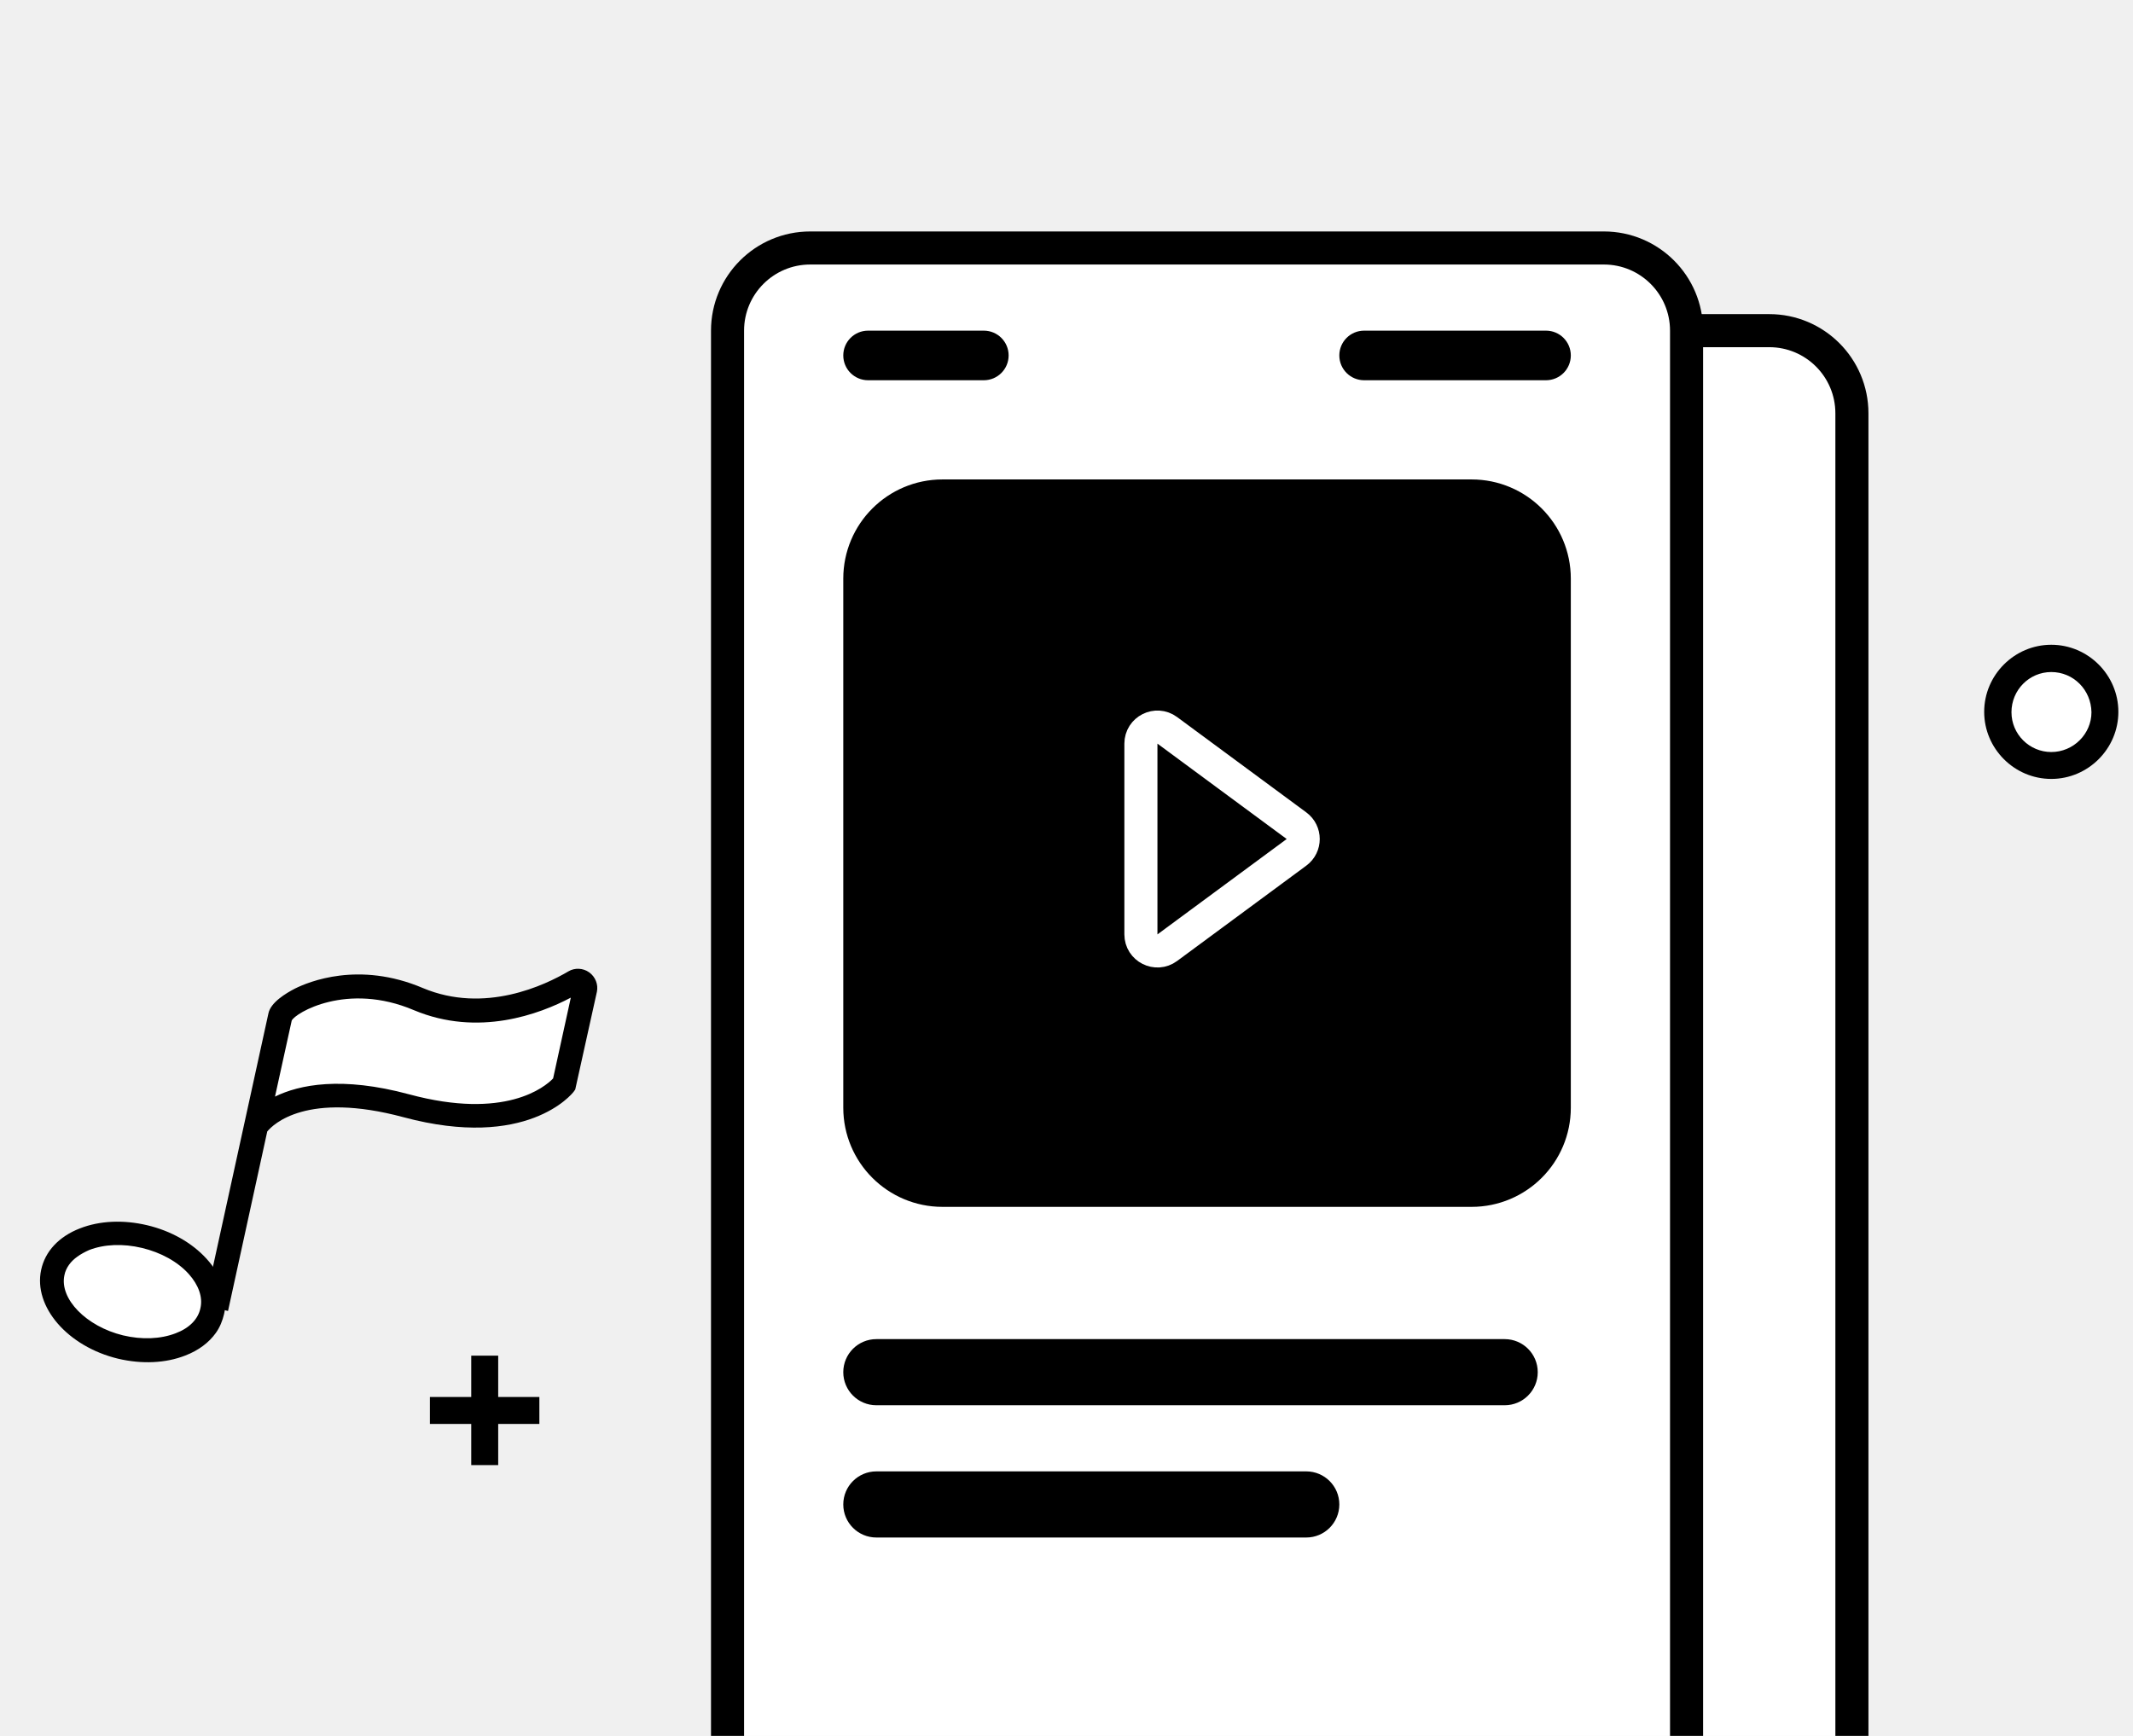
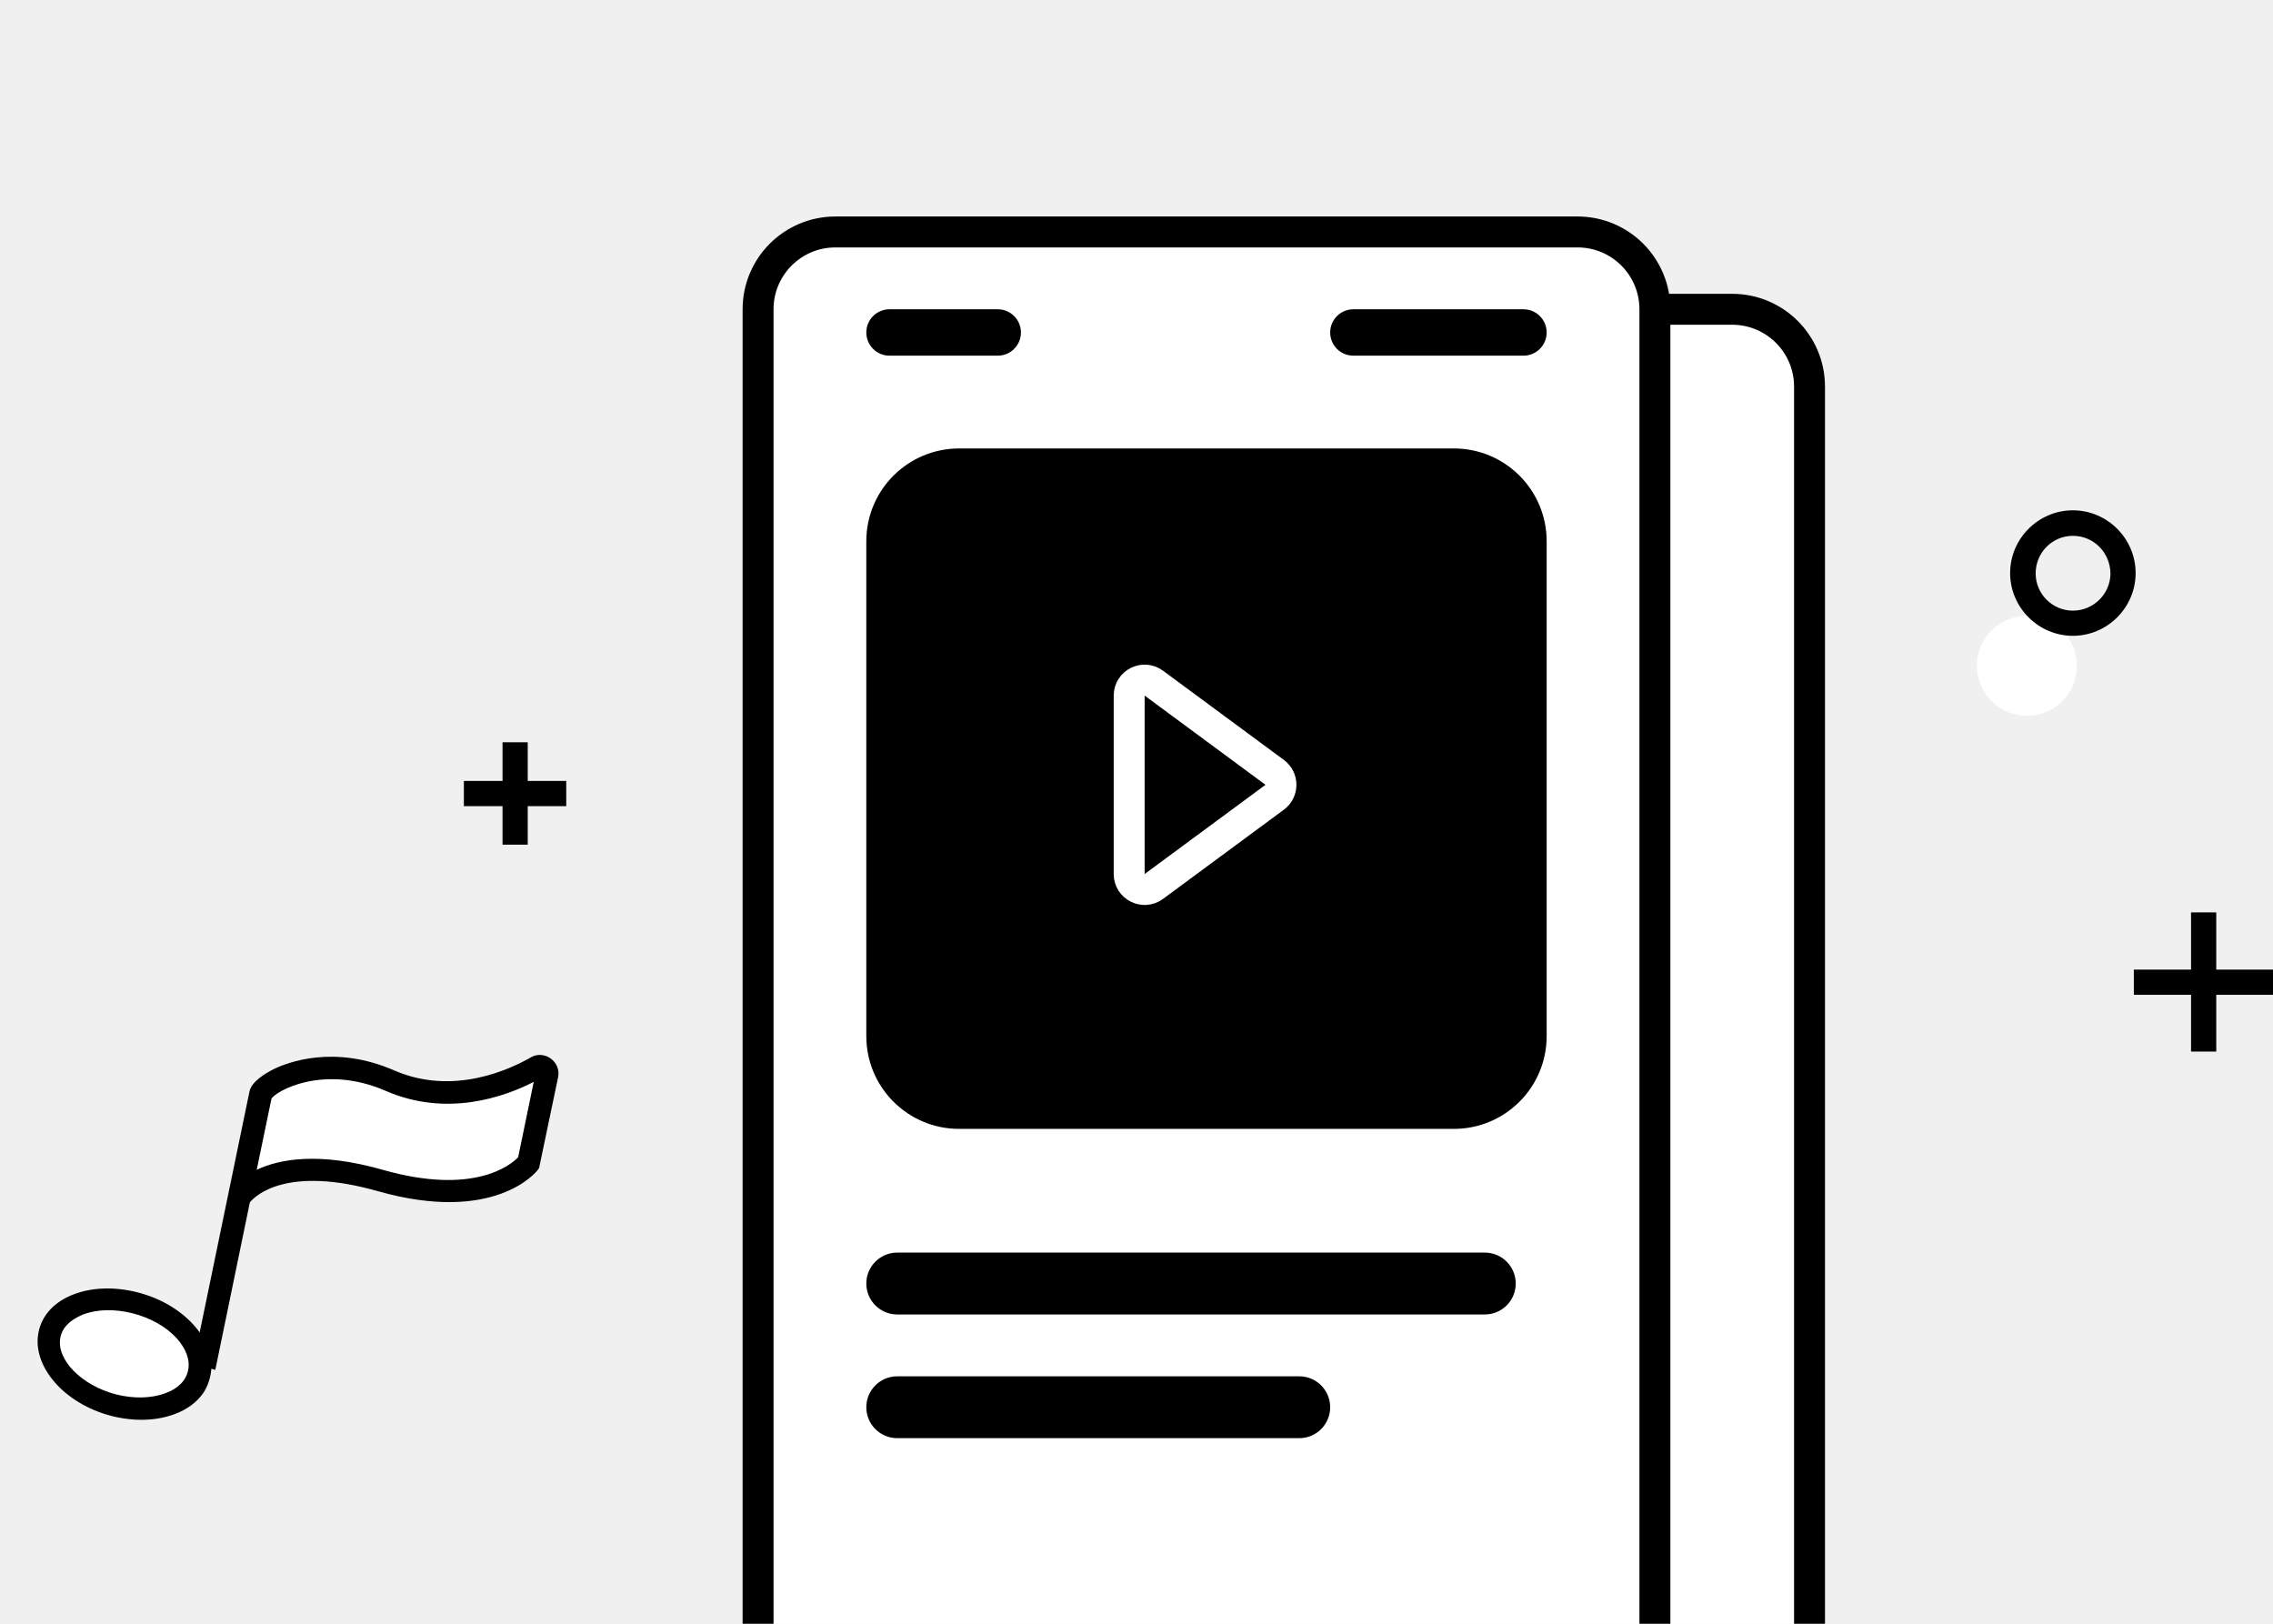
- <svg xmlns="http://www.w3.org/2000/svg" width="129" height="105" viewBox="0 0 129 105" fill="none">
-   <mask id="mask0" mask-type="alpha" maskUnits="userSpaceOnUse" x="26" y="0" width="99" height="105">
-     <rect x="27" y="1" width="97" height="103" fill="#C4C4C4" stroke="black" stroke-width="2" />
+ <svg xmlns="http://www.w3.org/2000/svg" width="147" height="105" viewBox="0 0 147 105" fill="none">
+   <mask id="mask0" mask-type="alpha" maskUnits="userSpaceOnUse" x="31" y="0" width="100" height="105">
+     <rect x="32.026" y="1" width="97" height="103" fill="#C4C4C4" stroke="black" stroke-width="2" />
  </mask>
  <g mask="url(#mask0)">
-     <rect x="56" y="20" width="56" height="94" rx="5" fill="white" stroke="black" stroke-width="2" />
-     <rect x="44" y="15" width="58" height="100" rx="5" fill="white" stroke="black" stroke-width="2" />
-     <rect x="52" y="30" width="42" height="42" rx="5" fill="black" stroke="black" stroke-width="2" />
-     <rect x="81" y="20" width="14" height="3" rx="1.5" fill="black" />
-     <path d="M51 83C51 81.895 51.895 81 53 81H91C92.105 81 93 81.895 93 83C93 84.105 92.105 85 91 85H53C51.895 85 51 84.105 51 83Z" fill="black" />
-     <rect x="51" y="89" width="30" height="4" rx="2" fill="black" />
-     <rect x="51" y="20" width="10" height="3" rx="1.5" fill="black" />
+     <rect x="61.026" y="20" width="56" height="94" rx="5" fill="white" stroke="black" stroke-width="2" />
+     <rect x="49.026" y="15" width="58" height="100" rx="5" fill="white" stroke="black" stroke-width="2" />
+     <rect x="57.026" y="30" width="42" height="42" rx="5" fill="black" stroke="black" stroke-width="2" />
+     <rect x="86.026" y="20" width="14" height="3" rx="1.5" fill="black" />
+     <path d="M56.026 83C56.026 81.895 56.922 81 58.026 81H96.026C97.131 81 98.026 81.895 98.026 83C98.026 84.105 97.131 85 96.026 85H58.026C56.922 85 56.026 84.105 56.026 83Z" fill="black" />
+     <rect x="56.026" y="89" width="30" height="4" rx="2" fill="black" />
+     <rect x="56.026" y="20" width="10" height="3" rx="1.5" fill="black" />
  </g>
-   <path d="M12.839 79.297C12.438 81.133 9.94 82.111 7.276 81.466C4.612 80.822 2.771 78.811 3.184 76.959C3.584 75.123 6.083 74.145 8.747 74.79C11.411 75.434 13.24 77.46 12.839 79.297Z" fill="white" />
-   <path d="M13.056 80.622C12.64 81.207 12.008 81.685 11.205 81.992C10.021 82.457 8.584 82.524 7.142 82.184C4.081 81.446 2.013 79.034 2.487 76.82C2.721 75.699 3.558 74.795 4.834 74.302C6.018 73.837 7.456 73.77 8.897 74.11C10.338 74.451 11.608 75.17 12.486 76.133C13.433 77.169 13.814 78.35 13.553 79.475C13.457 79.884 13.303 80.274 13.056 80.622ZM4.175 76.502C4.04 76.692 3.938 76.905 3.895 77.137C3.59 78.564 5.213 80.229 7.437 80.772C8.584 81.046 9.716 80.997 10.624 80.646C11.455 80.334 11.99 79.787 12.123 79.118C12.272 78.462 12.013 77.727 11.414 77.059C10.745 76.317 9.729 75.756 8.581 75.483C7.434 75.21 6.302 75.258 5.394 75.61C4.86 75.847 4.433 76.138 4.175 76.502Z" fill="black" />
-   <path d="M15.486 68.107C15.486 68.107 17.486 64.984 24.555 66.877C31.624 68.77 34.104 65.558 34.104 65.558L35.373 59.803C35.452 59.452 35.061 59.173 34.755 59.361C33.121 60.349 29.29 62.115 25.288 60.427C20.72 58.501 17.105 60.757 16.938 61.476L13.072 79.13L15.486 68.107Z" fill="white" />
-   <path d="M34.789 65.902L34.699 66.029C34.597 66.172 31.857 69.579 24.403 67.577C18.555 66.005 16.523 68.002 16.163 68.439L13.791 79.297L12.369 78.951L16.233 61.301C16.367 60.63 17.3 60.076 17.844 59.794C18.676 59.383 21.705 58.123 25.568 59.761C29.323 61.345 32.982 59.578 34.377 58.755C34.76 58.526 35.259 58.547 35.633 58.815C36.007 59.082 36.191 59.549 36.1 59.987L34.789 65.902ZM16.632 66.33C18.101 65.609 20.654 65.087 24.748 66.194C30.551 67.759 32.963 65.746 33.451 65.232L34.522 60.344C32.635 61.342 28.923 62.736 25.032 61.102C20.983 59.38 17.843 61.279 17.642 61.734L16.632 66.33Z" fill="black" />
-   <path d="M69 56.519V44.981C69 44.16 69.934 43.689 70.594 44.176L78.41 49.945C78.951 50.345 78.951 51.155 78.41 51.555L70.594 57.324C69.934 57.811 69 57.34 69 56.519Z" stroke="white" stroke-width="2" />
-   <path d="M30.13 82H28.5V88.62H30.13V82Z" fill="black" />
-   <path d="M32.62 84.5H26V86.13H32.62V84.5Z" fill="black" />
-   <path d="M124.054 46.289C125.84 46.289 127.287 44.842 127.287 43.056C127.287 41.271 125.84 39.824 124.054 39.824C122.269 39.824 120.822 41.271 120.822 43.056C120.822 44.842 122.269 46.289 124.054 46.289Z" fill="white" />
-   <path d="M124.058 47.115C121.828 47.115 120 45.287 120 43.058C120 40.828 121.828 39 124.058 39C126.287 39 128.115 40.828 128.115 43.058C128.115 45.287 126.287 47.115 124.058 47.115ZM124.058 40.65C122.72 40.65 121.65 41.742 121.65 43.08C121.65 44.417 122.742 45.488 124.058 45.488C125.395 45.488 126.488 44.395 126.488 43.08C126.465 41.72 125.395 40.65 124.058 40.65Z" fill="black" />
+   <path d="M12.885 88.792C12.509 90.612 10.024 91.541 7.349 90.855C4.675 90.168 2.806 88.136 3.192 86.301C3.567 84.481 6.053 83.552 8.727 84.239C11.402 84.925 13.26 86.972 12.885 88.792Z" fill="white" />
+   <path d="M13.12 90.114C12.713 90.689 12.087 91.154 11.287 91.446C10.11 91.888 8.672 91.93 7.225 91.567C4.151 90.78 2.048 88.344 2.491 86.15C2.71 85.039 3.535 84.154 4.805 83.685C5.983 83.243 7.421 83.2 8.868 83.564C10.315 83.927 11.595 84.665 12.487 85.638C13.449 86.686 13.848 87.867 13.602 88.981C13.512 89.387 13.363 89.772 13.12 90.114ZM4.176 85.863C4.044 86.049 3.945 86.26 3.905 86.49C3.619 87.905 5.267 89.589 7.5 90.168C8.652 90.459 9.784 90.43 10.688 90.096C11.515 89.8 12.042 89.265 12.166 88.602C12.306 87.951 12.036 87.216 11.427 86.541C10.748 85.792 9.723 85.216 8.571 84.924C7.419 84.633 6.287 84.661 5.383 84.996C4.852 85.223 4.43 85.505 4.176 85.863Z" fill="black" />
+   <path d="M15.47 77.407C15.47 77.407 17.439 74.313 24.581 76.331C31.723 78.35 34.173 75.175 34.173 75.175L35.371 69.432C35.444 69.081 35.047 68.795 34.742 68.978C33.111 69.94 29.279 71.642 25.228 69.883C20.603 67.875 16.996 70.072 16.837 70.789L13.194 88.409L15.47 77.407Z" fill="white" />
+   <path d="M34.865 75.531L34.776 75.656C34.676 75.798 31.966 79.162 24.438 77.028C18.532 75.353 16.515 77.318 16.159 77.749L13.925 88.582L12.49 88.211L16.13 70.603C16.255 69.933 17.187 69.394 17.73 69.121C18.561 68.724 21.591 67.515 25.501 69.222C29.301 70.872 32.958 69.166 34.349 68.366C34.732 68.143 35.235 68.174 35.615 68.448C35.995 68.722 36.186 69.193 36.1 69.63L34.865 75.531ZM16.602 75.646C18.07 74.948 20.632 74.47 24.766 75.65C30.627 77.316 33.025 75.342 33.509 74.836L34.518 69.96C32.634 70.927 28.918 72.258 24.98 70.555C20.882 68.761 17.75 70.608 17.554 71.061L16.602 75.646Z" fill="black" />
+   <path d="M73.026 56.519V44.981C73.026 44.16 73.96 43.689 74.62 44.176L82.436 49.945C82.978 50.345 82.978 51.155 82.436 51.555L74.62 57.324C73.96 57.811 73.026 57.34 73.026 56.519Z" stroke="white" stroke-width="2" />
+   <path d="M34.13 48H32.5V54.62H34.13V48Z" fill="black" />
+   <path d="M36.62 50.5H30V52.13H36.62V50.5Z" fill="black" />
+   <path d="M143.33 59H141.7V68H143.33V59Z" fill="black" />
+   <path d="M147 62.7H138V64.33H147V62.7Z" fill="black" />
+   <path d="M131.081 46.289C132.867 46.289 134.314 44.842 134.314 43.056C134.314 41.271 132.867 39.824 131.081 39.824C129.296 39.824 127.849 41.271 127.849 43.056C127.849 44.842 129.296 46.289 131.081 46.289Z" fill="white" />
+   <path d="M134.058 41.115C131.829 41.115 130 39.287 130 37.058C130 34.828 131.829 33 134.058 33C136.287 33 138.116 34.828 138.116 37.058C138.116 39.287 136.287 41.115 134.058 41.115ZM134.058 34.65C132.72 34.65 131.65 35.742 131.65 37.08C131.65 38.417 132.743 39.488 134.058 39.488C135.396 39.488 136.488 38.395 136.488 37.08C136.466 35.72 135.396 34.65 134.058 34.65Z" fill="black" />
</svg>
